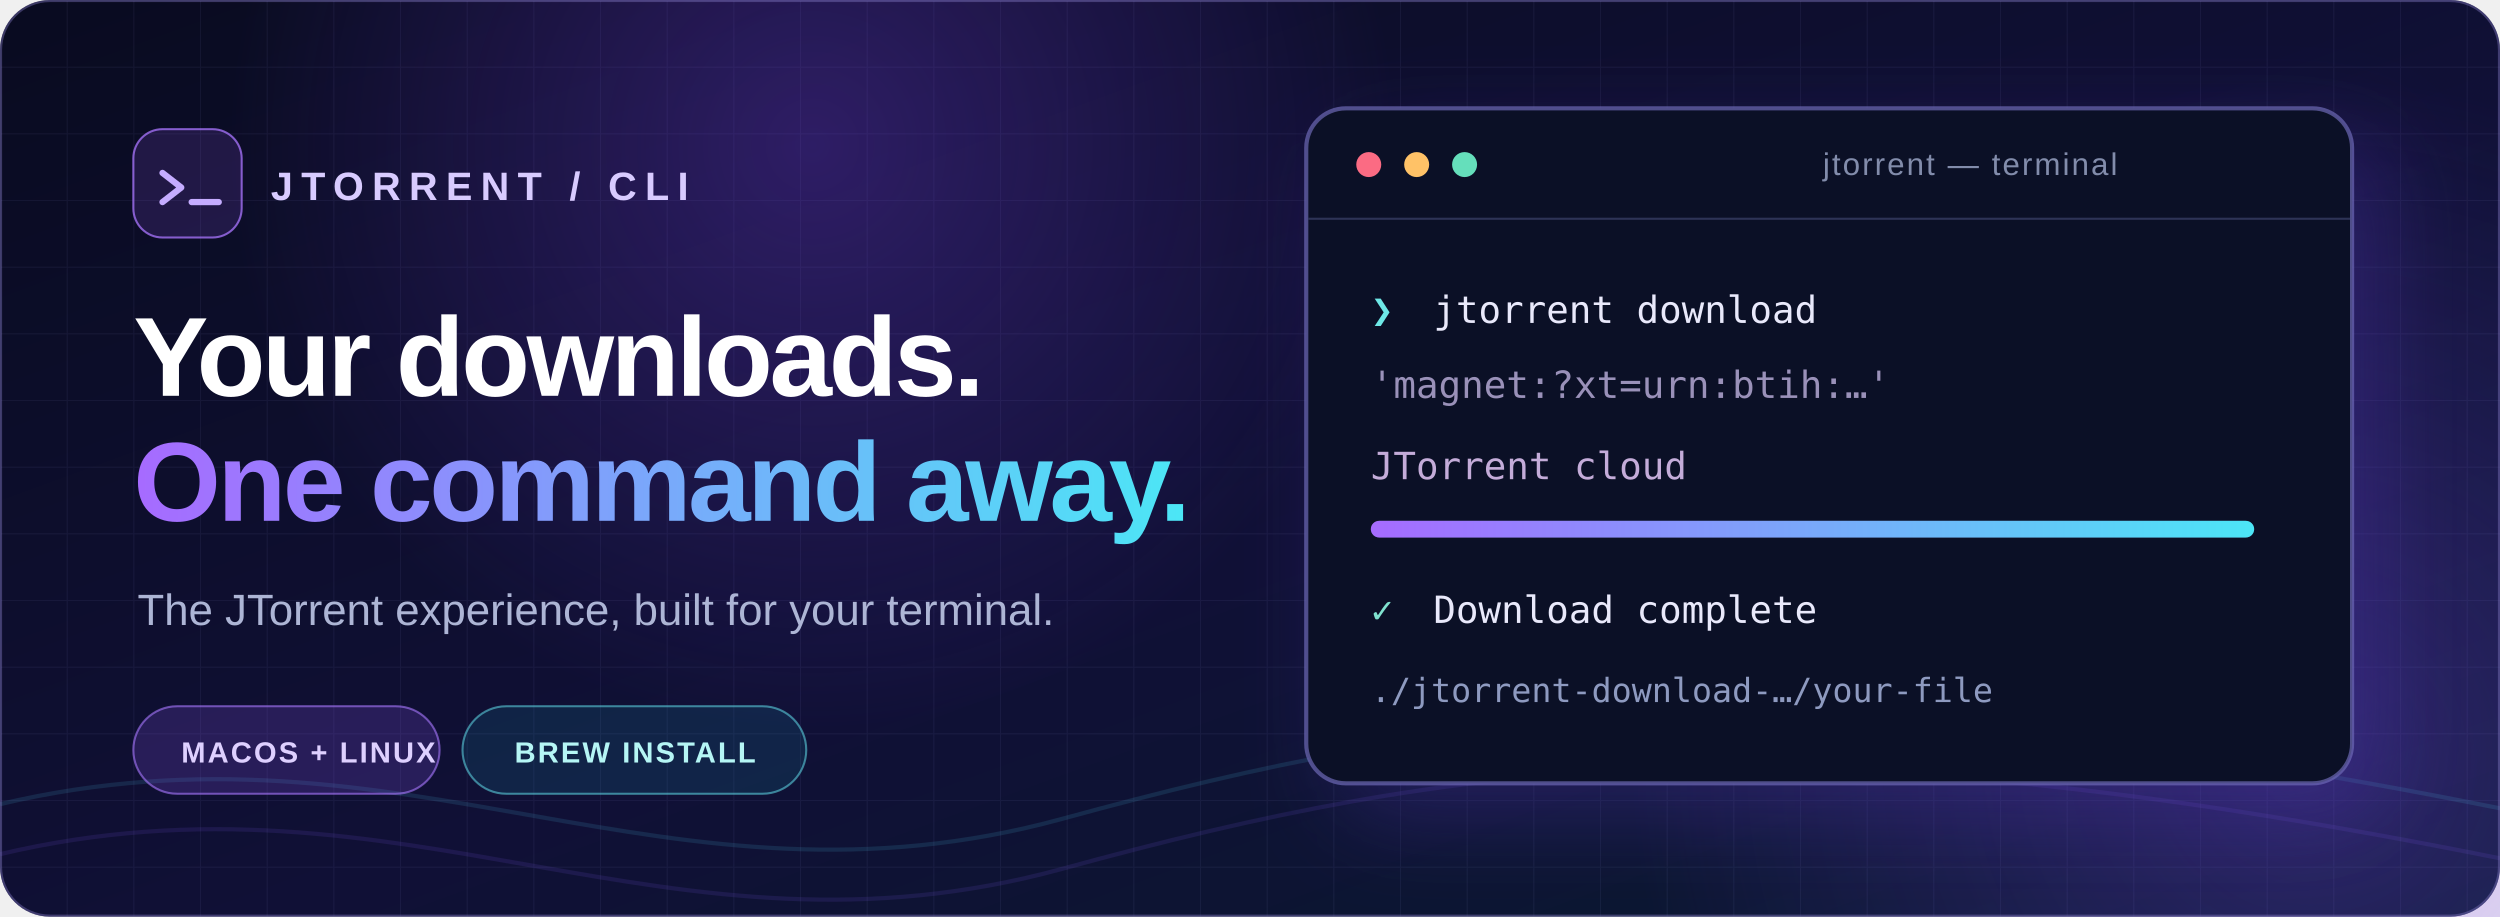
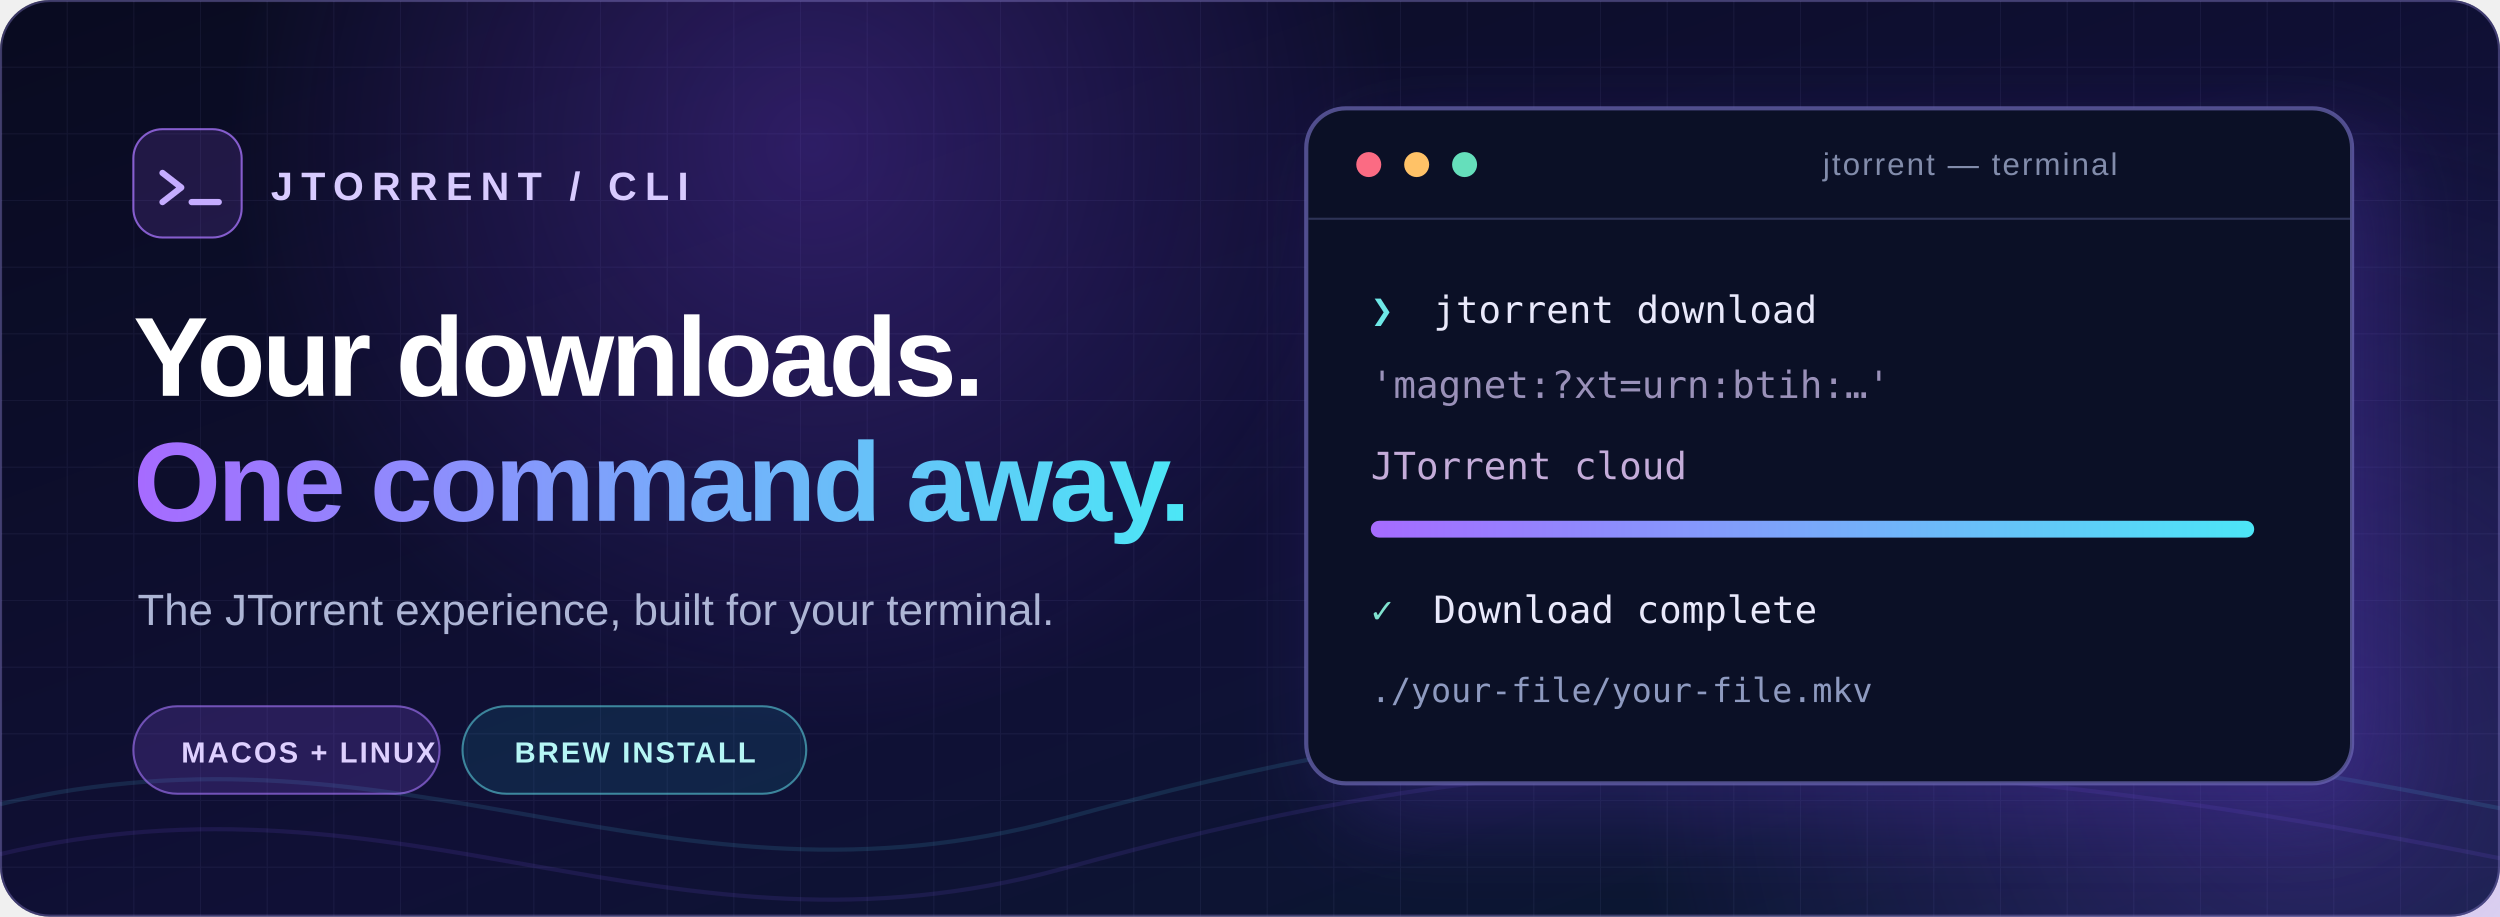
<svg xmlns="http://www.w3.org/2000/svg" width="1200" height="440" viewBox="0 0 1200 440" role="img" aria-labelledby="title desc">
  <defs>
    <linearGradient id="background" x1="0" y1="0" x2="1" y2="1">
      <stop offset="0" stop-color="#090b20" />
      <stop offset="0.55" stop-color="#101036" />
      <stop offset="1" stop-color="#081a2e" />
    </linearGradient>
    <linearGradient id="accent" x1="0" y1="0" x2="1" y2="0">
      <stop offset="0" stop-color="#a66bff" />
      <stop offset="1" stop-color="#4ce6f6" />
    </linearGradient>
    <radialGradient id="glow">
      <stop offset="0" stop-color="#7d43f0" stop-opacity=".30" />
      <stop offset="1" stop-color="#7d43f0" stop-opacity="0" />
    </radialGradient>
    <pattern id="grid" width="32" height="32" patternUnits="userSpaceOnUse">
      <path d="M32 0H0V32" fill="none" stroke="#aab5ff" stroke-opacity=".065" />
    </pattern>
    <filter id="shadow" x="-30%" y="-50%" width="160%" height="200%">
      <feGaussianBlur stdDeviation="22" />
    </filter>
  </defs>
  <rect width="1200" height="440" rx="24" fill="url(#background)" />
  <rect width="1200" height="440" rx="24" fill="url(#grid)" />
  <circle cx="390" cy="70" r="280" fill="url(#glow)" />
  <circle cx="1110" cy="365" r="330" fill="url(#glow)" />
  <path d="M0 386C195 340 320 445 510 393S856 319 1200 388" fill="none" stroke="#55d9ff" stroke-opacity=".12" stroke-width="2" />
  <path d="M0 410C195 364 320 469 510 417S856 343 1200 412" fill="none" stroke="#8b60ff" stroke-opacity=".12" stroke-width="2" />
  <g font-family="Arial, Helvetica, sans-serif">
    <rect x="64" y="62" width="52" height="52" rx="14" fill="#a061ff" fill-opacity=".15" stroke="#a975ff" stroke-opacity=".75" />
    <path d="M78 83l9 7-9 7M92 97h13" fill="none" stroke="#c5acff" stroke-width="3" stroke-linecap="round" stroke-linejoin="round" />
    <text x="130" y="96" fill="#d8cbff" font-size="19" font-weight="700" letter-spacing="4">JTORRENT / CLI</text>
    <text x="64" y="190" fill="#ffffff" font-size="54" font-weight="800" letter-spacing="-1.6">Your downloads.</text>
    <text x="64" y="250" fill="url(#accent)" font-size="54" font-weight="800" letter-spacing="-1.6">One command away.</text>
    <text x="66" y="300" fill="#adb5d5" font-size="21">The JTorrent experience, built for your terminal.</text>
    <rect x="64" y="339" width="147" height="42" rx="21" fill="#8c55f0" fill-opacity=".2" stroke="#a879ff" stroke-opacity=".6" />
    <text x="87" y="366" fill="#ded0ff" font-size="14" font-weight="700" letter-spacing="1">MACOS + LINUX</text>
    <rect x="222" y="339" width="165" height="42" rx="21" fill="#1aafc5" fill-opacity=".13" stroke="#60dce8" stroke-opacity=".55" />
    <text x="247" y="366" fill="#b5f6f5" font-size="14" font-weight="700" letter-spacing="1">BREW INSTALL</text>
  </g>
  <rect x="643" y="68" width="502" height="324" rx="19" fill="#4d30ab" opacity=".35" filter="url(#shadow)" />
  <rect x="627" y="52" width="502" height="324" rx="19" fill="#0b1026" stroke="#6d68b6" stroke-opacity=".7" stroke-width="2" />
  <path d="M628 105h500" stroke="#454b76" stroke-opacity=".6" />
  <circle cx="657" cy="79" r="6" fill="#fb6b83" />
  <circle cx="680" cy="79" r="6" fill="#ffc267" />
  <circle cx="703" cy="79" r="6" fill="#65dfbb" />
  <text x="875" y="84" fill="#828cab" font-family="Arial, Helvetica, sans-serif" font-size="15" letter-spacing="1">jtorrent — terminal</text>
  <g font-family="'DejaVu Sans Mono', monospace" font-size="18">
    <text x="658" y="155" fill="#6ee8e7">❯</text>
    <text x="688" y="155" fill="#e9e9fb">jtorrent download</text>
    <text x="658" y="191" fill="#9a91b9">'magnet:?xt=urn:btih:…'</text>
    <text x="658" y="230" fill="#c4acd9">JTorrent cloud</text>
    <text x="658" y="299" fill="#80e2cf">✓</text>
    <text x="688" y="299" fill="#e9e9fb">Download complete</text>
-     <text x="658" y="337" fill="#8e9ac0" font-size="16">./jtorrent-download-…/your-file</text>
+     <text x="658" y="337" fill="#8e9ac0" font-size="16">./your-file/your-file.mkv</text>
  </g>
  <rect x="658" y="250" width="424" height="8" rx="4" fill="#323657" />
  <rect x="658" y="250" width="424" height="8" rx="4" fill="url(#accent)" />
  <rect x=".5" y=".5" width="1199" height="439" rx="23.5" fill="none" stroke="#8277c2" stroke-opacity=".42" />
</svg>
